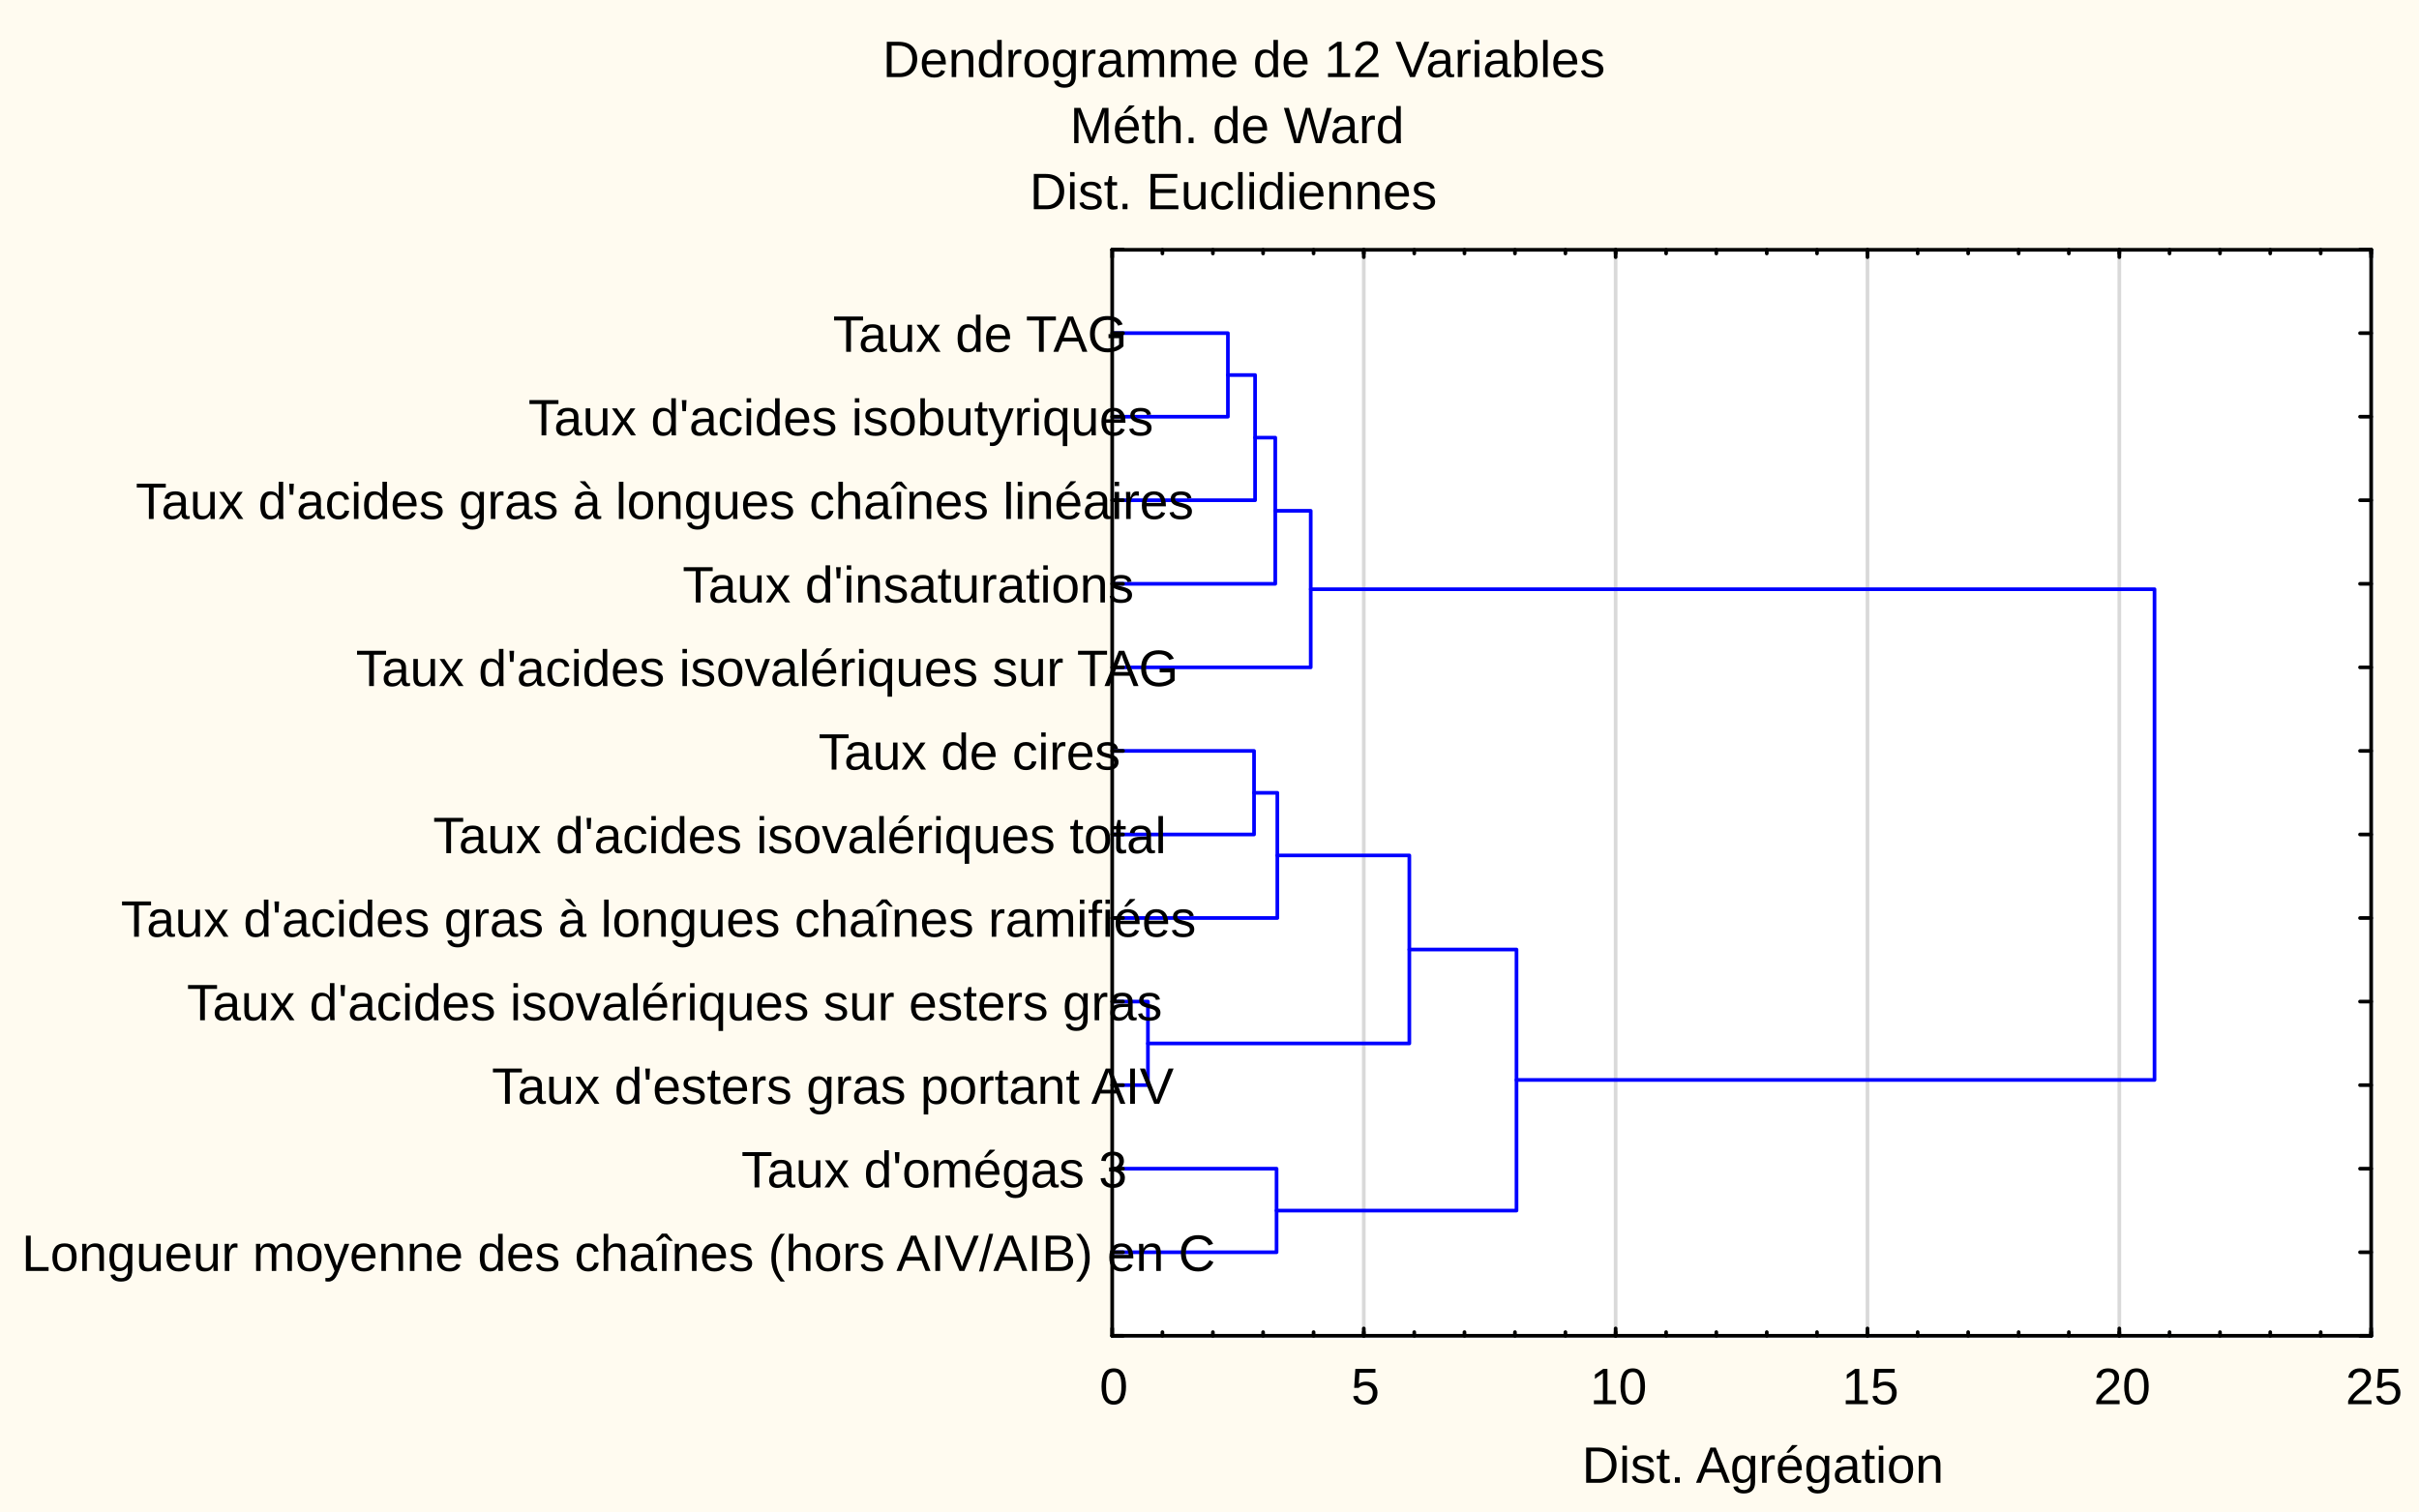
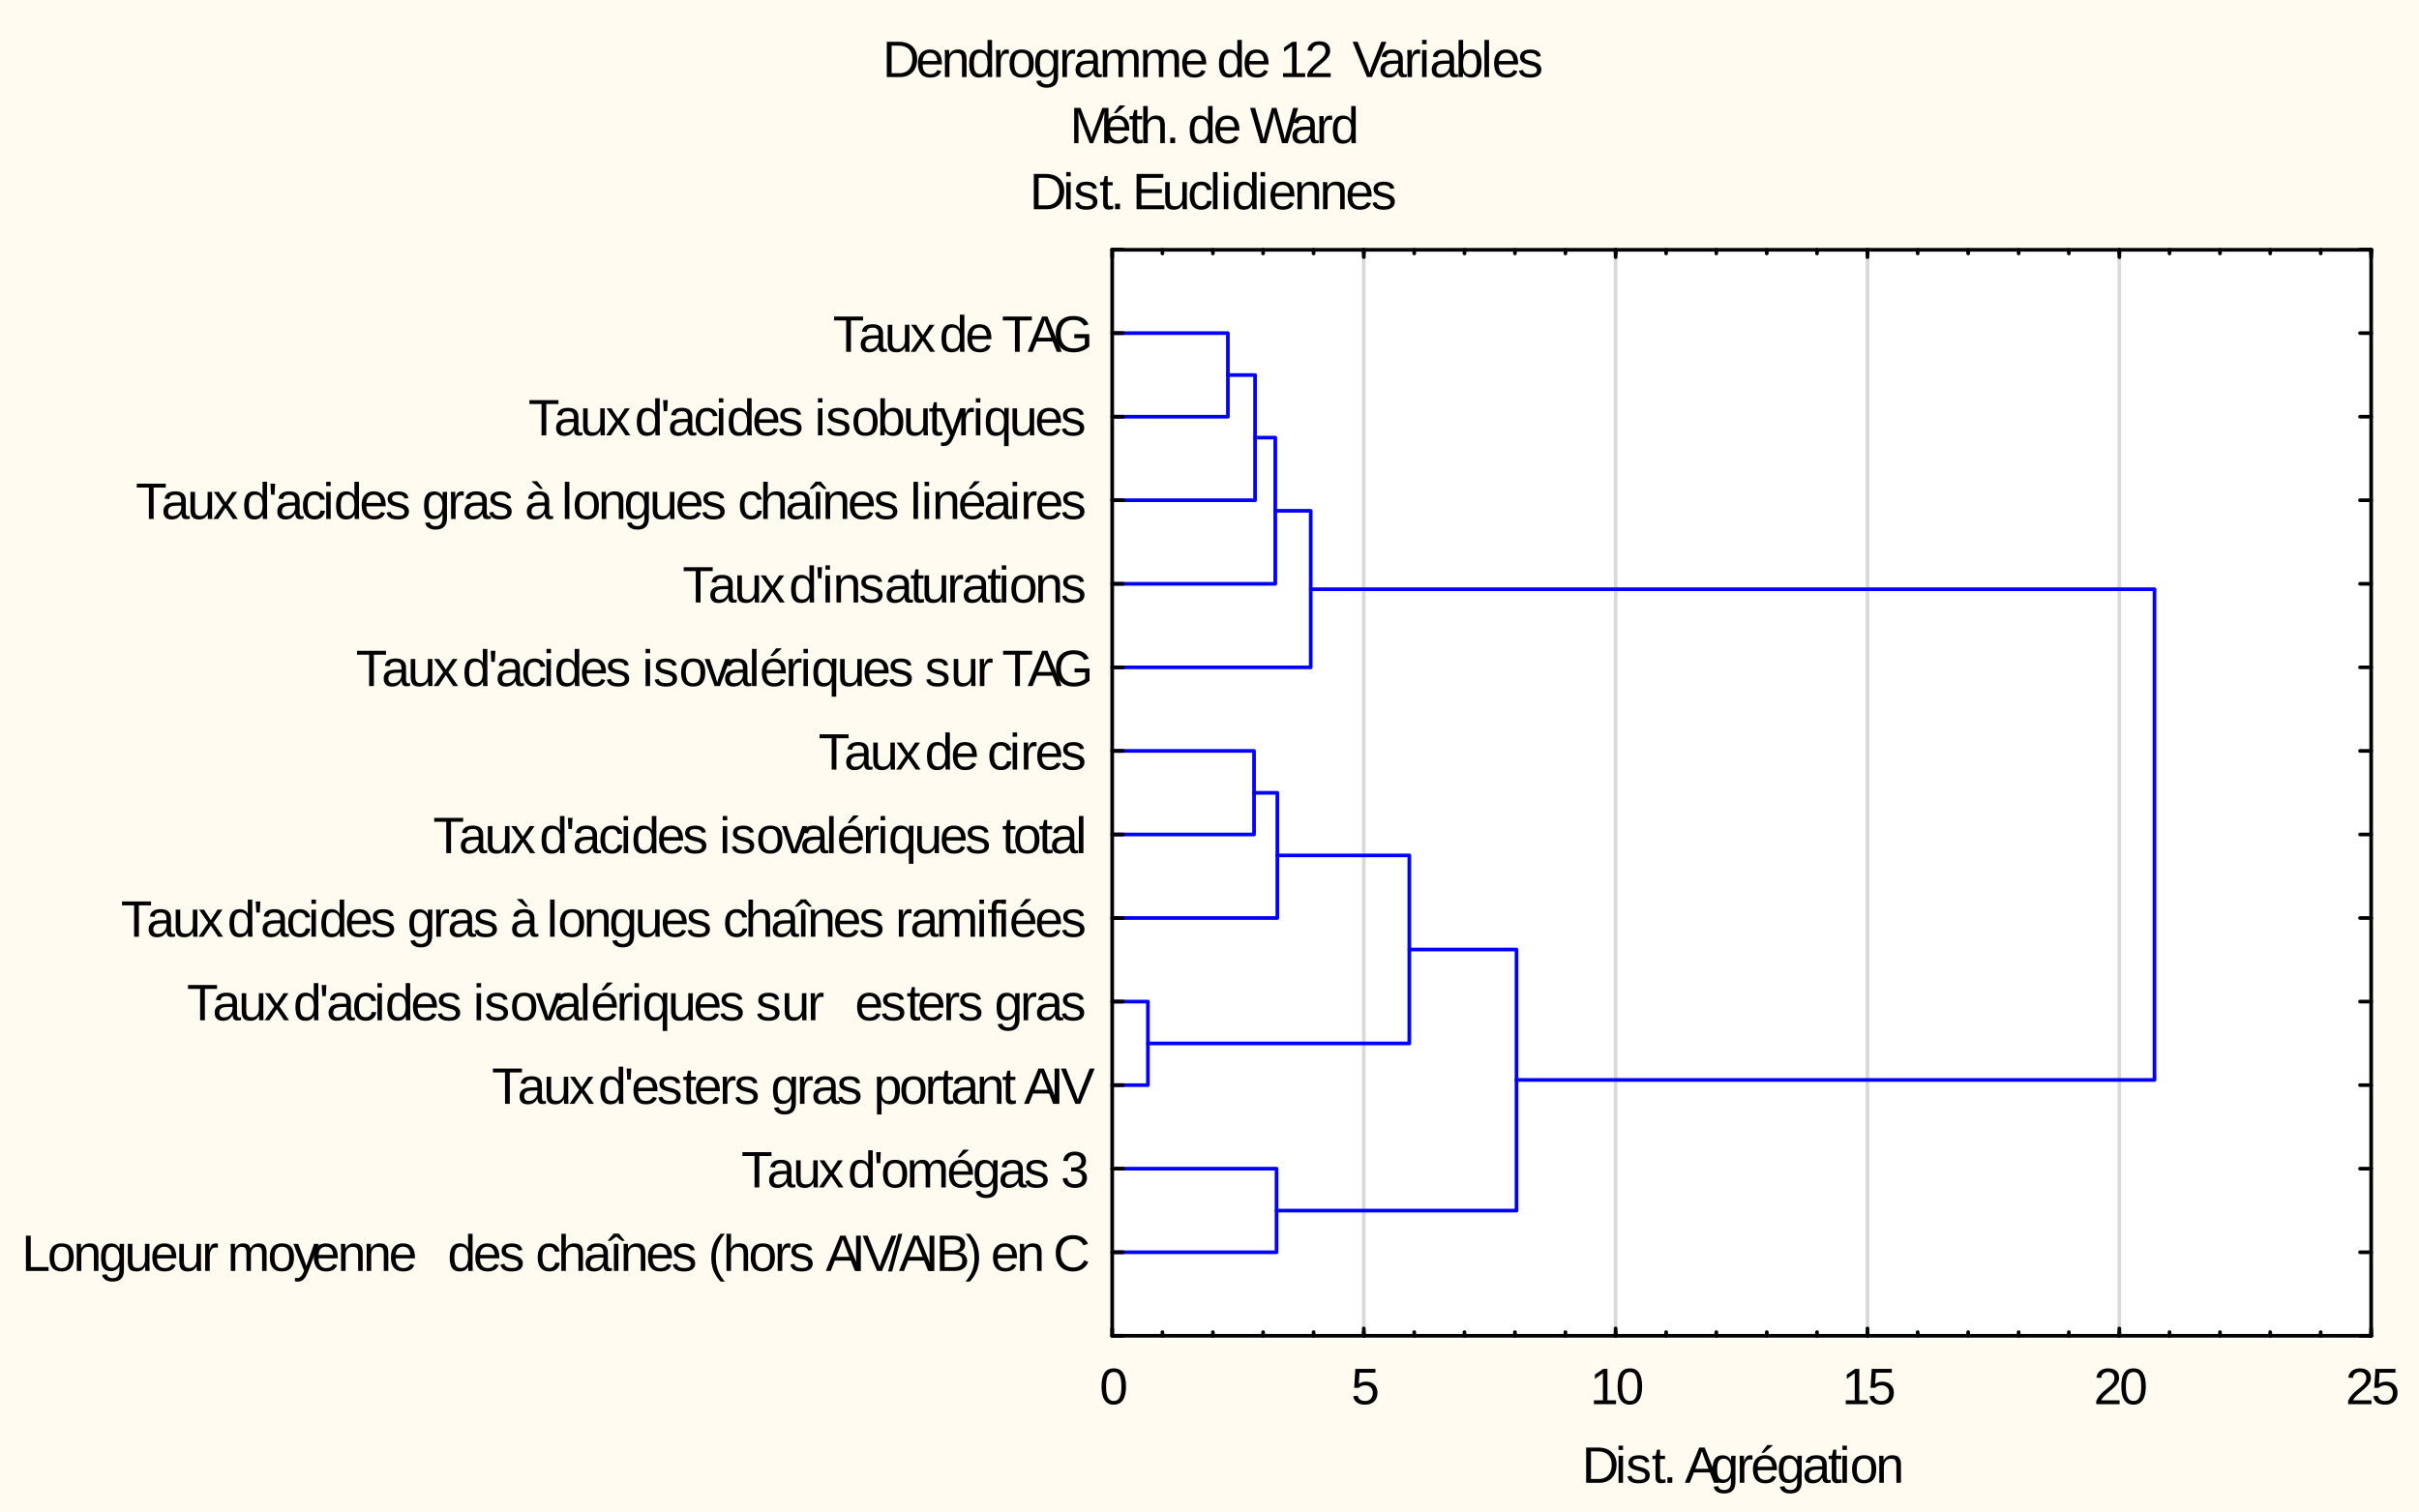
<svg xmlns="http://www.w3.org/2000/svg" version="1.1" width="659" height="412">
  <g transform="translate(-0, -0)">
    <defs>
      <clipPath id="clip-1804289383">
        <path d="M 0,0 L 660.987,0 L 660.987,414 L 0,414 L 0,0 Z Z" />
      </clipPath>
    </defs>
    <rect x="0" y="0" width="660" height="413" fill="#FFFBF0" stroke-width="1px" stroke="#FFFBF0" clip-path="url(#clip-1804289383)" />
    <defs>
      <clipPath id="clip-846930886">
        <path d="M 5.006,8.001 L 655.981,8.001 L 655.981,24.003 L 5.006,24.003 L 5.006,8.001 Z Z" />
      </clipPath>
    </defs>
-     <text clip-path="url(#clip-846930886)" font-family="Arial" fill="#000000" style="white-space:pre;" font-weight="400" text-anchor="start" x="240.449" y="21.003" font-size="13.961">Dendrogramme de 12  Variables</text>
+     <text clip-path="url(#clip-846930886)" font-family="Arial" fill="#000000" style="white-space:pre;" font-weight="400" text-anchor="start" x="240.449" y="21.003" font-size="13.961">
+       <tspan x="240.449">D</tspan>
+       <tspan x="249.474">e</tspan>
+       <tspan x="256.455">n</tspan>
+       <tspan x="263.436">d</tspan>
+       <tspan x="270.417">r</tspan>
+       <tspan x="274.436">o</tspan>
+       <tspan x="281.417">g</tspan>
+       <tspan x="288.468">r</tspan>
+       <tspan x="292.417">a</tspan>
+       <tspan x="299.468">m</tspan>
+       <tspan x="310.468">m</tspan>
+       <tspan x="321.468">e</tspan>
+       <tspan x="328.449"> </tspan>
+       <tspan x="331.481">d</tspan>
+       <tspan x="338.462">e</tspan>
+       <tspan x="345.442"> </tspan>
+       <tspan x="348.474">1</tspan>
+       <tspan x="355.455">2</tspan>
+       <tspan x="362.436"> </tspan>
+       <tspan x="365.468"> </tspan>
+       <tspan x="368.43">V</tspan>
+       <tspan x="375.481">a</tspan>
+       <tspan x="382.462">r</tspan>
+       <tspan x="386.481">i</tspan>
+       <tspan x="389.442">a</tspan>
+       <tspan x="396.423">b</tspan>
+       <tspan x="403.474">l</tspan>
+       <tspan x="406.436">e</tspan>
+       <tspan x="413.417">s</tspan>
+     </text>
    <defs>
      <clipPath id="clip-1681692777">
        <path d="M 5.006,26.004 L 655.981,26.004 L 655.981,42.006 L 5.006,42.006 L 5.006,26.004 Z Z" />
      </clipPath>
    </defs>
-     <text clip-path="url(#clip-1681692777)" font-family="Arial" fill="#000000" style="white-space:pre;" font-weight="400" text-anchor="start" x="291.5" y="39.006" font-size="13.961">Méth. de Ward</text>
+     <text clip-path="url(#clip-1681692777)" font-family="Arial" fill="#000000" style="white-space:pre;" font-weight="400" text-anchor="start" x="291.5" y="39.006" font-size="13.961">
+       <tspan x="291.5">M</tspan>
+       <tspan x="300.526">é</tspan>
+       <tspan x="307.506">t</tspan>
+       <tspan x="310.468">h</tspan>
+       <tspan x="317.519">.</tspan>
+       <tspan x="320.481"> </tspan>
+       <tspan x="323.513">d</tspan>
+       <tspan x="330.494">e</tspan>
+       <tspan x="337.474"> </tspan>
+       <tspan x="340.506">W</tspan>
+       <tspan x="351.506">a</tspan>
+       <tspan x="358.487">r</tspan>
+       <tspan x="362.506">d</tspan>
+     </text>
    <defs>
      <clipPath id="clip-1714636915">
        <path d="M 5.006,44.006 L 655.981,44.006 L 655.981,60.008 L 5.006,60.008 L 5.006,44.006 Z Z" />
      </clipPath>
    </defs>
-     <text clip-path="url(#clip-1714636915)" font-family="Arial" fill="#000000" style="white-space:pre;" font-weight="400" text-anchor="start" x="280.5" y="57.008" font-size="13.961">Dist. Euclidiennes</text>
+     <text clip-path="url(#clip-1714636915)" font-family="Arial" fill="#000000" style="white-space:pre;" font-weight="400" text-anchor="start" x="280.5" y="57.008" font-size="13.961">
+       <tspan x="280.5">D</tspan>
+       <tspan x="289.526">i</tspan>
+       <tspan x="292.487">s</tspan>
+       <tspan x="299.468">t</tspan>
+       <tspan x="302.5">.</tspan>
+       <tspan x="305.532"> </tspan>
+       <tspan x="308.494">E</tspan>
+       <tspan x="316.532">u</tspan>
+       <tspan x="323.513">c</tspan>
+       <tspan x="329.506">l</tspan>
+       <tspan x="332.468">i</tspan>
+       <tspan x="335.5">d</tspan>
+       <tspan x="342.481">i</tspan>
+       <tspan x="345.513">e</tspan>
+       <tspan x="352.494">n</tspan>
+       <tspan x="359.474">n</tspan>
+       <tspan x="366.526">e</tspan>
+       <tspan x="373.506">s</tspan>
+     </text>
    <defs>
      <clipPath id="clip-1957747793">
        <path d="M 302.994,68.01 L 647.026,68.01 L 647.026,364.993 L 302.994,364.993 L 302.994,68.01 Z Z" />
      </clipPath>
    </defs>
    <rect x="302.994" y="68.01" width="344.032" height="296.983" fill="#FFFFFF" stroke-width="1px" stroke="#FFFFFF" clip-path="url(#clip-1957747793)" />
    <path clip-path="url(#clip-1957747793)" d="M 371.532,363.993 L 371.532,68.069 " stroke="#D9D9D9" stroke-width="1px" stroke-linecap="round" stroke-linejoin="round" fill="none" />
    <path clip-path="url(#clip-1957747793)" d="M 440.141,363.993 L 440.141,68.069 " stroke="#D9D9D9" stroke-width="1px" stroke-linecap="round" stroke-linejoin="round" fill="none" />
    <path clip-path="url(#clip-1957747793)" d="M 508.75,363.993 L 508.75,68.069 " stroke="#D9D9D9" stroke-width="1px" stroke-linecap="round" stroke-linejoin="round" fill="none" />
    <path clip-path="url(#clip-1957747793)" d="M 577.359,363.993 L 577.359,68.069 " stroke="#D9D9D9" stroke-width="1px" stroke-linecap="round" stroke-linejoin="round" fill="none" />
    <path clip-path="url(#clip-1957747793)" d="M 302.994,295.689 L 312.724,295.689 L 312.724,272.921 L 302.994,272.921 " stroke="#0000FF" stroke-width="1px" stroke-linecap="round" stroke-linejoin="round" fill="none" />
    <path clip-path="url(#clip-1957747793)" d="M 302.994,113.546 L 334.513,113.546 L 334.513,90.778 L 302.994,90.778 " stroke="#0000FF" stroke-width="1px" stroke-linecap="round" stroke-linejoin="round" fill="none" />
    <path clip-path="url(#clip-1957747793)" d="M 302.994,227.385 L 341.635,227.385 L 341.635,204.617 L 302.994,204.617 " stroke="#0000FF" stroke-width="1px" stroke-linecap="round" stroke-linejoin="round" fill="none" />
    <path clip-path="url(#clip-1957747793)" d="M 302.994,136.314 L 341.917,136.314 L 341.917,102.191 L 334.513,102.191 " stroke="#0000FF" stroke-width="1px" stroke-linecap="round" stroke-linejoin="round" fill="none" />
    <path clip-path="url(#clip-1957747793)" d="M 302.994,159.082 L 347.417,159.082 L 347.417,119.252 L 341.917,119.252 " stroke="#0000FF" stroke-width="1px" stroke-linecap="round" stroke-linejoin="round" fill="none" />
    <path clip-path="url(#clip-1957747793)" d="M 302.994,341.225 L 347.769,341.225 L 347.769,318.457 L 302.994,318.457 " stroke="#0000FF" stroke-width="1px" stroke-linecap="round" stroke-linejoin="round" fill="none" />
    <path clip-path="url(#clip-1957747793)" d="M 302.994,250.153 L 347.981,250.153 L 347.981,216.031 L 341.635,216.031 " stroke="#0000FF" stroke-width="1px" stroke-linecap="round" stroke-linejoin="round" fill="none" />
    <path clip-path="url(#clip-1957747793)" d="M 302.994,181.849 L 357.077,181.849 L 357.077,139.196 L 347.417,139.196 " stroke="#0000FF" stroke-width="1px" stroke-linecap="round" stroke-linejoin="round" fill="none" />
    <path clip-path="url(#clip-1957747793)" d="M 312.724,284.335 L 383.942,284.335 L 383.942,233.092 L 347.981,233.092 " stroke="#0000FF" stroke-width="1px" stroke-linecap="round" stroke-linejoin="round" fill="none" />
    <path clip-path="url(#clip-1957747793)" d="M 347.769,329.87 L 413.135,329.87 L 413.135,258.743 L 383.942,258.743 " stroke="#0000FF" stroke-width="1px" stroke-linecap="round" stroke-linejoin="round" fill="none" />
    <path clip-path="url(#clip-1957747793)" d="M 413.135,294.277 L 586.949,294.277 L 586.949,160.552 L 357.077,160.552 " stroke="#0000FF" stroke-width="1px" stroke-linecap="round" stroke-linejoin="round" fill="none" />
    <path clip-path="url(#clip-1804289383)" d="M 302.994,363.993 L 645.968,363.993 " stroke="#000000" stroke-width="1px" stroke-linecap="round" stroke-linejoin="round" fill="none" />
    <path clip-path="url(#clip-1804289383)" d="M 302.994,361.993 L 302.994,363.993 " stroke="#000000" stroke-width="1px" stroke-linecap="round" stroke-linejoin="round" fill="none" />
    <path clip-path="url(#clip-1804289383)" d="M 371.532,361.993 L 371.532,363.993 " stroke="#000000" stroke-width="1px" stroke-linecap="round" stroke-linejoin="round" fill="none" />
    <path clip-path="url(#clip-1804289383)" d="M 440.141,361.993 L 440.141,363.993 " stroke="#000000" stroke-width="1px" stroke-linecap="round" stroke-linejoin="round" fill="none" />
    <path clip-path="url(#clip-1804289383)" d="M 508.75,361.993 L 508.75,363.993 " stroke="#000000" stroke-width="1px" stroke-linecap="round" stroke-linejoin="round" fill="none" />
    <path clip-path="url(#clip-1804289383)" d="M 577.359,361.993 L 577.359,363.993 " stroke="#000000" stroke-width="1px" stroke-linecap="round" stroke-linejoin="round" fill="none" />
    <path clip-path="url(#clip-1804289383)" d="M 645.968,361.993 L 645.968,363.993 " stroke="#000000" stroke-width="1px" stroke-linecap="round" stroke-linejoin="round" fill="none" />
    <path clip-path="url(#clip-1804289383)" d="M 316.673,362.993 L 316.673,363.993 " stroke="#000000" stroke-width="1px" stroke-linecap="round" stroke-linejoin="round" fill="none" />
    <path clip-path="url(#clip-1804289383)" d="M 330.423,362.993 L 330.423,363.993 " stroke="#000000" stroke-width="1px" stroke-linecap="round" stroke-linejoin="round" fill="none" />
    <path clip-path="url(#clip-1804289383)" d="M 344.103,362.993 L 344.103,363.993 " stroke="#000000" stroke-width="1px" stroke-linecap="round" stroke-linejoin="round" fill="none" />
    <path clip-path="url(#clip-1804289383)" d="M 357.853,362.993 L 357.853,363.993 " stroke="#000000" stroke-width="1px" stroke-linecap="round" stroke-linejoin="round" fill="none" />
    <path clip-path="url(#clip-1804289383)" d="M 371.532,362.993 L 371.532,363.993 " stroke="#000000" stroke-width="1px" stroke-linecap="round" stroke-linejoin="round" fill="none" />
    <path clip-path="url(#clip-1804289383)" d="M 385.282,362.993 L 385.282,363.993 " stroke="#000000" stroke-width="1px" stroke-linecap="round" stroke-linejoin="round" fill="none" />
    <path clip-path="url(#clip-1804289383)" d="M 398.962,362.993 L 398.962,363.993 " stroke="#000000" stroke-width="1px" stroke-linecap="round" stroke-linejoin="round" fill="none" />
    <path clip-path="url(#clip-1804289383)" d="M 412.712,362.993 L 412.712,363.993 " stroke="#000000" stroke-width="1px" stroke-linecap="round" stroke-linejoin="round" fill="none" />
    <path clip-path="url(#clip-1804289383)" d="M 426.462,362.993 L 426.462,363.993 " stroke="#000000" stroke-width="1px" stroke-linecap="round" stroke-linejoin="round" fill="none" />
    <path clip-path="url(#clip-1804289383)" d="M 440.141,362.993 L 440.141,363.993 " stroke="#000000" stroke-width="1px" stroke-linecap="round" stroke-linejoin="round" fill="none" />
    <path clip-path="url(#clip-1804289383)" d="M 453.891,362.993 L 453.891,363.993 " stroke="#000000" stroke-width="1px" stroke-linecap="round" stroke-linejoin="round" fill="none" />
    <path clip-path="url(#clip-1804289383)" d="M 467.57,362.993 L 467.57,363.993 " stroke="#000000" stroke-width="1px" stroke-linecap="round" stroke-linejoin="round" fill="none" />
    <path clip-path="url(#clip-1804289383)" d="M 481.32,362.993 L 481.32,363.993 " stroke="#000000" stroke-width="1px" stroke-linecap="round" stroke-linejoin="round" fill="none" />
    <path clip-path="url(#clip-1804289383)" d="M 495,362.993 L 495,363.993 " stroke="#000000" stroke-width="1px" stroke-linecap="round" stroke-linejoin="round" fill="none" />
    <path clip-path="url(#clip-1804289383)" d="M 508.75,362.993 L 508.75,363.993 " stroke="#000000" stroke-width="1px" stroke-linecap="round" stroke-linejoin="round" fill="none" />
    <path clip-path="url(#clip-1804289383)" d="M 522.429,362.993 L 522.429,363.993 " stroke="#000000" stroke-width="1px" stroke-linecap="round" stroke-linejoin="round" fill="none" />
    <path clip-path="url(#clip-1804289383)" d="M 536.179,362.993 L 536.179,363.993 " stroke="#000000" stroke-width="1px" stroke-linecap="round" stroke-linejoin="round" fill="none" />
    <path clip-path="url(#clip-1804289383)" d="M 549.929,362.993 L 549.929,363.993 " stroke="#000000" stroke-width="1px" stroke-linecap="round" stroke-linejoin="round" fill="none" />
    <path clip-path="url(#clip-1804289383)" d="M 563.609,362.993 L 563.609,363.993 " stroke="#000000" stroke-width="1px" stroke-linecap="round" stroke-linejoin="round" fill="none" />
    <path clip-path="url(#clip-1804289383)" d="M 577.359,362.993 L 577.359,363.993 " stroke="#000000" stroke-width="1px" stroke-linecap="round" stroke-linejoin="round" fill="none" />
    <path clip-path="url(#clip-1804289383)" d="M 591.038,362.993 L 591.038,363.993 " stroke="#000000" stroke-width="1px" stroke-linecap="round" stroke-linejoin="round" fill="none" />
    <path clip-path="url(#clip-1804289383)" d="M 604.788,362.993 L 604.788,363.993 " stroke="#000000" stroke-width="1px" stroke-linecap="round" stroke-linejoin="round" fill="none" />
    <path clip-path="url(#clip-1804289383)" d="M 618.468,362.993 L 618.468,363.993 " stroke="#000000" stroke-width="1px" stroke-linecap="round" stroke-linejoin="round" fill="none" />
    <path clip-path="url(#clip-1804289383)" d="M 632.218,362.993 L 632.218,363.993 " stroke="#000000" stroke-width="1px" stroke-linecap="round" stroke-linejoin="round" fill="none" />
    <path clip-path="url(#clip-1804289383)" d="M 645.968,362.993 L 645.968,363.993 " stroke="#000000" stroke-width="1px" stroke-linecap="round" stroke-linejoin="round" fill="none" />
    <text clip-path="url(#clip-1804289383)" font-family="Arial" fill="#000000" style="white-space:pre;" font-weight="400" text-anchor="start" x="299.538" y="382.618" font-size="13.961">0</text>
    <text clip-path="url(#clip-1804289383)" font-family="Arial" fill="#000000" style="white-space:pre;" font-weight="400" text-anchor="start" x="368.077" y="382.618" font-size="13.961">5</text>
-     <text clip-path="url(#clip-1804289383)" font-family="Arial" fill="#000000" style="white-space:pre;" font-weight="400" text-anchor="start" x="433.16" y="382.618" font-size="13.961">10</text>
-     <text clip-path="url(#clip-1804289383)" font-family="Arial" fill="#000000" style="white-space:pre;" font-weight="400" text-anchor="start" x="501.769" y="382.618" font-size="13.961">15</text>
-     <text clip-path="url(#clip-1804289383)" font-family="Arial" fill="#000000" style="white-space:pre;" font-weight="400" text-anchor="start" x="570.378" y="382.618" font-size="13.961">20</text>
-     <text clip-path="url(#clip-1804289383)" font-family="Arial" fill="#000000" style="white-space:pre;" font-weight="400" text-anchor="start" x="638.987" y="382.618" font-size="13.961">25</text>
-     <text clip-path="url(#clip-1804289383)" font-family="Arial" fill="#000000" style="white-space:pre;" font-weight="400" text-anchor="start" x="430.974" y="404.058" font-size="13.961">Dist. Agrégation</text>
+     <text clip-path="url(#clip-1804289383)" font-family="Arial" fill="#000000" style="white-space:pre;" font-weight="400" text-anchor="start" x="433.16" y="382.618" font-size="13.961">
+       <tspan x="433.16">1</tspan>
+       <tspan x="440.141">0</tspan>
+     </text>
+     <text clip-path="url(#clip-1804289383)" font-family="Arial" fill="#000000" style="white-space:pre;" font-weight="400" text-anchor="start" x="501.769" y="382.618" font-size="13.961">
+       <tspan x="501.769">1</tspan>
+       <tspan x="508.75">5</tspan>
+     </text>
+     <text clip-path="url(#clip-1804289383)" font-family="Arial" fill="#000000" style="white-space:pre;" font-weight="400" text-anchor="start" x="570.378" y="382.618" font-size="13.961">
+       <tspan x="570.378">2</tspan>
+       <tspan x="577.359">0</tspan>
+     </text>
+     <text clip-path="url(#clip-1804289383)" font-family="Arial" fill="#000000" style="white-space:pre;" font-weight="400" text-anchor="start" x="638.987" y="382.618" font-size="13.961">
+       <tspan x="638.987">2</tspan>
+       <tspan x="645.968">5</tspan>
+     </text>
+     <text clip-path="url(#clip-1804289383)" font-family="Arial" fill="#000000" style="white-space:pre;" font-weight="400" text-anchor="start" x="430.974" y="404.058" font-size="13.961">
+       <tspan x="430.974">D</tspan>
+       <tspan x="440">i</tspan>
+       <tspan x="442.962">s</tspan>
+       <tspan x="449.942">t</tspan>
+       <tspan x="452.974">.</tspan>
+       <tspan x="456.006"> </tspan>
+       <tspan x="458.968">A</tspan>
+       <tspan x="465.949">g</tspan>
+       <tspan x="473">r</tspan>
+       <tspan x="476.949">é</tspan>
+       <tspan x="484">g</tspan>
+       <tspan x="490.981">a</tspan>
+       <tspan x="497.962">t</tspan>
+       <tspan x="500.994">i</tspan>
+       <tspan x="503.955">o</tspan>
+       <tspan x="511.006">n</tspan>
+     </text>
    <path clip-path="url(#clip-1804289383)" d="M 302.994,68.069 L 645.968,68.069 " stroke="#000000" stroke-width="1px" stroke-linecap="round" stroke-linejoin="round" fill="none" />
    <path clip-path="url(#clip-1804289383)" d="M 302.994,70.069 L 302.994,68.069 " stroke="#000000" stroke-width="1px" stroke-linecap="round" stroke-linejoin="round" fill="none" />
    <path clip-path="url(#clip-1804289383)" d="M 371.532,70.069 L 371.532,68.069 " stroke="#000000" stroke-width="1px" stroke-linecap="round" stroke-linejoin="round" fill="none" />
    <path clip-path="url(#clip-1804289383)" d="M 440.141,70.069 L 440.141,68.069 " stroke="#000000" stroke-width="1px" stroke-linecap="round" stroke-linejoin="round" fill="none" />
    <path clip-path="url(#clip-1804289383)" d="M 508.75,70.069 L 508.75,68.069 " stroke="#000000" stroke-width="1px" stroke-linecap="round" stroke-linejoin="round" fill="none" />
    <path clip-path="url(#clip-1804289383)" d="M 577.359,70.069 L 577.359,68.069 " stroke="#000000" stroke-width="1px" stroke-linecap="round" stroke-linejoin="round" fill="none" />
    <path clip-path="url(#clip-1804289383)" d="M 645.968,70.069 L 645.968,68.069 " stroke="#000000" stroke-width="1px" stroke-linecap="round" stroke-linejoin="round" fill="none" />
    <path clip-path="url(#clip-1804289383)" d="M 316.673,69.069 L 316.673,68.069 " stroke="#000000" stroke-width="1px" stroke-linecap="round" stroke-linejoin="round" fill="none" />
    <path clip-path="url(#clip-1804289383)" d="M 330.423,69.069 L 330.423,68.069 " stroke="#000000" stroke-width="1px" stroke-linecap="round" stroke-linejoin="round" fill="none" />
    <path clip-path="url(#clip-1804289383)" d="M 344.103,69.069 L 344.103,68.069 " stroke="#000000" stroke-width="1px" stroke-linecap="round" stroke-linejoin="round" fill="none" />
    <path clip-path="url(#clip-1804289383)" d="M 357.853,69.069 L 357.853,68.069 " stroke="#000000" stroke-width="1px" stroke-linecap="round" stroke-linejoin="round" fill="none" />
    <path clip-path="url(#clip-1804289383)" d="M 371.532,69.069 L 371.532,68.069 " stroke="#000000" stroke-width="1px" stroke-linecap="round" stroke-linejoin="round" fill="none" />
    <path clip-path="url(#clip-1804289383)" d="M 385.282,69.069 L 385.282,68.069 " stroke="#000000" stroke-width="1px" stroke-linecap="round" stroke-linejoin="round" fill="none" />
    <path clip-path="url(#clip-1804289383)" d="M 398.962,69.069 L 398.962,68.069 " stroke="#000000" stroke-width="1px" stroke-linecap="round" stroke-linejoin="round" fill="none" />
    <path clip-path="url(#clip-1804289383)" d="M 412.712,69.069 L 412.712,68.069 " stroke="#000000" stroke-width="1px" stroke-linecap="round" stroke-linejoin="round" fill="none" />
    <path clip-path="url(#clip-1804289383)" d="M 426.462,69.069 L 426.462,68.069 " stroke="#000000" stroke-width="1px" stroke-linecap="round" stroke-linejoin="round" fill="none" />
    <path clip-path="url(#clip-1804289383)" d="M 440.141,69.069 L 440.141,68.069 " stroke="#000000" stroke-width="1px" stroke-linecap="round" stroke-linejoin="round" fill="none" />
    <path clip-path="url(#clip-1804289383)" d="M 453.891,69.069 L 453.891,68.069 " stroke="#000000" stroke-width="1px" stroke-linecap="round" stroke-linejoin="round" fill="none" />
    <path clip-path="url(#clip-1804289383)" d="M 467.57,69.069 L 467.57,68.069 " stroke="#000000" stroke-width="1px" stroke-linecap="round" stroke-linejoin="round" fill="none" />
    <path clip-path="url(#clip-1804289383)" d="M 481.32,69.069 L 481.32,68.069 " stroke="#000000" stroke-width="1px" stroke-linecap="round" stroke-linejoin="round" fill="none" />
    <path clip-path="url(#clip-1804289383)" d="M 495,69.069 L 495,68.069 " stroke="#000000" stroke-width="1px" stroke-linecap="round" stroke-linejoin="round" fill="none" />
    <path clip-path="url(#clip-1804289383)" d="M 508.75,69.069 L 508.75,68.069 " stroke="#000000" stroke-width="1px" stroke-linecap="round" stroke-linejoin="round" fill="none" />
    <path clip-path="url(#clip-1804289383)" d="M 522.429,69.069 L 522.429,68.069 " stroke="#000000" stroke-width="1px" stroke-linecap="round" stroke-linejoin="round" fill="none" />
    <path clip-path="url(#clip-1804289383)" d="M 536.179,69.069 L 536.179,68.069 " stroke="#000000" stroke-width="1px" stroke-linecap="round" stroke-linejoin="round" fill="none" />
    <path clip-path="url(#clip-1804289383)" d="M 549.929,69.069 L 549.929,68.069 " stroke="#000000" stroke-width="1px" stroke-linecap="round" stroke-linejoin="round" fill="none" />
    <path clip-path="url(#clip-1804289383)" d="M 563.609,69.069 L 563.609,68.069 " stroke="#000000" stroke-width="1px" stroke-linecap="round" stroke-linejoin="round" fill="none" />
    <path clip-path="url(#clip-1804289383)" d="M 577.359,69.069 L 577.359,68.069 " stroke="#000000" stroke-width="1px" stroke-linecap="round" stroke-linejoin="round" fill="none" />
    <path clip-path="url(#clip-1804289383)" d="M 591.038,69.069 L 591.038,68.069 " stroke="#000000" stroke-width="1px" stroke-linecap="round" stroke-linejoin="round" fill="none" />
    <path clip-path="url(#clip-1804289383)" d="M 604.788,69.069 L 604.788,68.069 " stroke="#000000" stroke-width="1px" stroke-linecap="round" stroke-linejoin="round" fill="none" />
    <path clip-path="url(#clip-1804289383)" d="M 618.468,69.069 L 618.468,68.069 " stroke="#000000" stroke-width="1px" stroke-linecap="round" stroke-linejoin="round" fill="none" />
    <path clip-path="url(#clip-1804289383)" d="M 632.218,69.069 L 632.218,68.069 " stroke="#000000" stroke-width="1px" stroke-linecap="round" stroke-linejoin="round" fill="none" />
    <path clip-path="url(#clip-1804289383)" d="M 645.968,69.069 L 645.968,68.069 " stroke="#000000" stroke-width="1px" stroke-linecap="round" stroke-linejoin="round" fill="none" />
    <path clip-path="url(#clip-1804289383)" d="M 302.994,363.993 L 302.994,68.01 " stroke="#000000" stroke-width="1px" stroke-linecap="round" stroke-linejoin="round" fill="none" />
    <path clip-path="url(#clip-1804289383)" d="M 305.955,363.993 L 302.994,363.993 " stroke="#000000" stroke-width="1px" stroke-linecap="round" stroke-linejoin="round" fill="none" />
    <path clip-path="url(#clip-1804289383)" d="M 305.955,341.225 L 302.994,341.225 " stroke="#000000" stroke-width="1px" stroke-linecap="round" stroke-linejoin="round" fill="none" />
    <path clip-path="url(#clip-1804289383)" d="M 305.955,318.457 L 302.994,318.457 " stroke="#000000" stroke-width="1px" stroke-linecap="round" stroke-linejoin="round" fill="none" />
    <path clip-path="url(#clip-1804289383)" d="M 305.955,295.689 L 302.994,295.689 " stroke="#000000" stroke-width="1px" stroke-linecap="round" stroke-linejoin="round" fill="none" />
    <path clip-path="url(#clip-1804289383)" d="M 305.955,272.921 L 302.994,272.921 " stroke="#000000" stroke-width="1px" stroke-linecap="round" stroke-linejoin="round" fill="none" />
    <path clip-path="url(#clip-1804289383)" d="M 305.955,250.153 L 302.994,250.153 " stroke="#000000" stroke-width="1px" stroke-linecap="round" stroke-linejoin="round" fill="none" />
    <path clip-path="url(#clip-1804289383)" d="M 305.955,227.385 L 302.994,227.385 " stroke="#000000" stroke-width="1px" stroke-linecap="round" stroke-linejoin="round" fill="none" />
    <path clip-path="url(#clip-1804289383)" d="M 305.955,204.617 L 302.994,204.617 " stroke="#000000" stroke-width="1px" stroke-linecap="round" stroke-linejoin="round" fill="none" />
    <path clip-path="url(#clip-1804289383)" d="M 305.955,181.849 L 302.994,181.849 " stroke="#000000" stroke-width="1px" stroke-linecap="round" stroke-linejoin="round" fill="none" />
    <path clip-path="url(#clip-1804289383)" d="M 305.955,159.082 L 302.994,159.082 " stroke="#000000" stroke-width="1px" stroke-linecap="round" stroke-linejoin="round" fill="none" />
    <path clip-path="url(#clip-1804289383)" d="M 305.955,136.314 L 302.994,136.314 " stroke="#000000" stroke-width="1px" stroke-linecap="round" stroke-linejoin="round" fill="none" />
    <path clip-path="url(#clip-1804289383)" d="M 305.955,113.546 L 302.994,113.546 " stroke="#000000" stroke-width="1px" stroke-linecap="round" stroke-linejoin="round" fill="none" />
    <path clip-path="url(#clip-1804289383)" d="M 305.955,90.778 L 302.994,90.778 " stroke="#000000" stroke-width="1px" stroke-linecap="round" stroke-linejoin="round" fill="none" />
    <path clip-path="url(#clip-1804289383)" d="M 305.955,68.01 L 302.994,68.01 " stroke="#000000" stroke-width="1px" stroke-linecap="round" stroke-linejoin="round" fill="none" />
-     <text clip-path="url(#clip-1804289383)" font-family="Arial" fill="#000000" style="white-space:pre;" font-weight="400" text-anchor="start" x="5.923" y="346.319" font-size="13.961">Longueur moyenne   des chaînes (hors AIV/AIB) en C</text>
-     <text clip-path="url(#clip-1804289383)" font-family="Arial" fill="#000000" style="white-space:pre;" font-weight="400" text-anchor="start" x="201.949" y="323.551" font-size="13.961">Taux d'omégas 3</text>
-     <text clip-path="url(#clip-1804289383)" font-family="Arial" fill="#000000" style="white-space:pre;" font-weight="400" text-anchor="start" x="133.974" y="300.783" font-size="13.961">Taux d'esters gras portant AIV</text>
-     <text clip-path="url(#clip-1804289383)" font-family="Arial" fill="#000000" style="white-space:pre;" font-weight="400" text-anchor="start" x="50.91" y="278.015" font-size="13.961">Taux d'acides isovalériques sur   esters gras</text>
-     <text clip-path="url(#clip-1804289383)" font-family="Arial" fill="#000000" style="white-space:pre;" font-weight="400" text-anchor="start" x="32.929" y="255.247" font-size="13.961">Taux d'acides gras à longues chaînes ramifiées</text>
-     <text clip-path="url(#clip-1804289383)" font-family="Arial" fill="#000000" style="white-space:pre;" font-weight="400" text-anchor="start" x="117.968" y="232.479" font-size="13.961">Taux d'acides isovalériques total</text>
-     <text clip-path="url(#clip-1804289383)" font-family="Arial" fill="#000000" style="white-space:pre;" font-weight="400" text-anchor="start" x="222.962" y="209.711" font-size="13.961">Taux de cires</text>
-     <text clip-path="url(#clip-1804289383)" font-family="Arial" fill="#000000" style="white-space:pre;" font-weight="400" text-anchor="start" x="96.955" y="186.943" font-size="13.961">Taux d'acides isovalériques sur TAG</text>
-     <text clip-path="url(#clip-1804289383)" font-family="Arial" fill="#000000" style="white-space:pre;" font-weight="400" text-anchor="start" x="185.942" y="164.175" font-size="13.961">Taux d'insaturations</text>
-     <text clip-path="url(#clip-1804289383)" font-family="Arial" fill="#000000" style="white-space:pre;" font-weight="400" text-anchor="start" x="36.949" y="141.407" font-size="13.961">Taux d'acides gras à longues chaînes linéaires</text>
-     <text clip-path="url(#clip-1804289383)" font-family="Arial" fill="#000000" style="white-space:pre;" font-weight="400" text-anchor="start" x="143.917" y="118.639" font-size="13.961">Taux d'acides isobutyriques</text>
-     <text clip-path="url(#clip-1804289383)" font-family="Arial" fill="#000000" style="white-space:pre;" font-weight="400" text-anchor="start" x="226.91" y="95.871" font-size="13.961">Taux de TAG</text>
+     <text clip-path="url(#clip-1804289383)" font-family="Arial" fill="#000000" style="white-space:pre;" font-weight="400" text-anchor="start" x="5.923" y="346.319" font-size="13.961">
+       <tspan x="5.923">L</tspan>
+       <tspan x="12.904">o</tspan>
+       <tspan x="19.955">n</tspan>
+       <tspan x="26.936">g</tspan>
+       <tspan x="33.917">u</tspan>
+       <tspan x="40.897">e</tspan>
+       <tspan x="47.949">u</tspan>
+       <tspan x="54.929">r</tspan>
+       <tspan x="58.949"> </tspan>
+       <tspan x="61.91">m</tspan>
+       <tspan x="72.91">o</tspan>
+       <tspan x="79.891">y</tspan>
+       <tspan x="84.897">e</tspan>
+       <tspan x="91.949">n</tspan>
+       <tspan x="98.93">n</tspan>
+       <tspan x="105.91">e</tspan>
+       <tspan x="112.891"> </tspan>
+       <tspan x="115.923"> </tspan>
+       <tspan x="118.955"> </tspan>
+       <tspan x="121.917">d</tspan>
+       <tspan x="128.897">e</tspan>
+       <tspan x="135.949">s</tspan>
+       <tspan x="142.929"> </tspan>
+       <tspan x="145.891">c</tspan>
+       <tspan x="151.955">h</tspan>
+       <tspan x="158.936">a</tspan>
+       <tspan x="165.917">î</tspan>
+       <tspan x="168.949">n</tspan>
+       <tspan x="175.929">e</tspan>
+       <tspan x="182.91">s</tspan>
+       <tspan x="189.891"> </tspan>
+       <tspan x="192.923">(</tspan>
+       <tspan x="196.942">h</tspan>
+       <tspan x="203.923">o</tspan>
+       <tspan x="210.904">r</tspan>
+       <tspan x="214.923">s</tspan>
+       <tspan x="221.904"> </tspan>
+       <tspan x="224.936">A</tspan>
+       <tspan x="231.917">I</tspan>
+       <tspan x="234.949">V</tspan>
+       <tspan x="241.929">/</tspan>
+       <tspan x="244.891">A</tspan>
+       <tspan x="251.942">I</tspan>
+       <tspan x="254.904">B</tspan>
+       <tspan x="262.942">)</tspan>
+       <tspan x="266.891"> </tspan>
+       <tspan x="269.923">e</tspan>
+       <tspan x="276.904">n</tspan>
+       <tspan x="283.955"> </tspan>
+       <tspan x="286.917">C</tspan>
+     </text>
+     <text clip-path="url(#clip-1804289383)" font-family="Arial" fill="#000000" style="white-space:pre;" font-weight="400" text-anchor="start" x="201.949" y="323.551" font-size="13.961">
+       <tspan x="201.949">T</tspan>
+       <tspan x="208.929">a</tspan>
+       <tspan x="215.981">u</tspan>
+       <tspan x="222.962">x</tspan>
+       <tspan x="227.968"> </tspan>
+       <tspan x="230.929">d</tspan>
+       <tspan x="237.981">'</tspan>
+       <tspan x="239.955">o</tspan>
+       <tspan x="246.936">m</tspan>
+       <tspan x="257.936">é</tspan>
+       <tspan x="264.917">g</tspan>
+       <tspan x="271.968">a</tspan>
+       <tspan x="278.949">s</tspan>
+       <tspan x="285.93"> </tspan>
+       <tspan x="288.962">3</tspan>
+     </text>
+     <text clip-path="url(#clip-1804289383)" font-family="Arial" fill="#000000" style="white-space:pre;" font-weight="400" text-anchor="start" x="133.974" y="300.783" font-size="13.961">
+       <tspan x="133.974">T</tspan>
+       <tspan x="140.955">a</tspan>
+       <tspan x="148.006">u</tspan>
+       <tspan x="154.987">x</tspan>
+       <tspan x="159.994"> </tspan>
+       <tspan x="162.955">d</tspan>
+       <tspan x="170.006">'</tspan>
+       <tspan x="171.981">e</tspan>
+       <tspan x="178.962">s</tspan>
+       <tspan x="185.942">t</tspan>
+       <tspan x="188.974">e</tspan>
+       <tspan x="195.955">r</tspan>
+       <tspan x="199.974">s</tspan>
+       <tspan x="206.955"> </tspan>
+       <tspan x="209.987">g</tspan>
+       <tspan x="216.968">r</tspan>
+       <tspan x="220.987">a</tspan>
+       <tspan x="227.968">s</tspan>
+       <tspan x="234.949"> </tspan>
+       <tspan x="237.981">p</tspan>
+       <tspan x="244.962">o</tspan>
+       <tspan x="251.942">r</tspan>
+       <tspan x="255.962">t</tspan>
+       <tspan x="258.994">a</tspan>
+       <tspan x="265.974">n</tspan>
+       <tspan x="272.955">t</tspan>
+       <tspan x="275.987"> </tspan>
+       <tspan x="278.949">A</tspan>
+       <tspan x="286">I</tspan>
+       <tspan x="288.962">V</tspan>
+     </text>
+     <text clip-path="url(#clip-1804289383)" font-family="Arial" fill="#000000" style="white-space:pre;" font-weight="400" text-anchor="start" x="50.91" y="278.015" font-size="13.961">
+       <tspan x="50.91">T</tspan>
+       <tspan x="57.891">a</tspan>
+       <tspan x="64.942">u</tspan>
+       <tspan x="71.923">x</tspan>
+       <tspan x="76.93"> </tspan>
+       <tspan x="79.891">d</tspan>
+       <tspan x="86.942">'</tspan>
+       <tspan x="88.917">a</tspan>
+       <tspan x="95.897">c</tspan>
+       <tspan x="101.891">i</tspan>
+       <tspan x="104.923">d</tspan>
+       <tspan x="111.904">e</tspan>
+       <tspan x="118.885">s</tspan>
+       <tspan x="125.936"> </tspan>
+       <tspan x="128.897">i</tspan>
+       <tspan x="131.929">s</tspan>
+       <tspan x="138.91">o</tspan>
+       <tspan x="145.891">v</tspan>
+       <tspan x="150.897">a</tspan>
+       <tspan x="157.878">l</tspan>
+       <tspan x="160.91">é</tspan>
+       <tspan x="167.891">r</tspan>
+       <tspan x="171.91">i</tspan>
+       <tspan x="174.942">q</tspan>
+       <tspan x="181.923">u</tspan>
+       <tspan x="188.904">e</tspan>
+       <tspan x="195.885">s</tspan>
+       <tspan x="202.936"> </tspan>
+       <tspan x="205.897">s</tspan>
+       <tspan x="212.878">u</tspan>
+       <tspan x="219.929">r</tspan>
+       <tspan x="223.878"> </tspan>
+       <tspan x="226.91"> </tspan>
+       <tspan x="229.942"> </tspan>
+       <tspan x="232.904">e</tspan>
+       <tspan x="239.885">s</tspan>
+       <tspan x="246.936">t</tspan>
+       <tspan x="249.897">e</tspan>
+       <tspan x="256.878">r</tspan>
+       <tspan x="260.897">s</tspan>
+       <tspan x="267.878"> </tspan>
+       <tspan x="270.91">g</tspan>
+       <tspan x="277.891">r</tspan>
+       <tspan x="281.91">a</tspan>
+       <tspan x="288.891">s</tspan>
+     </text>
+     <text clip-path="url(#clip-1804289383)" font-family="Arial" fill="#000000" style="white-space:pre;" font-weight="400" text-anchor="start" x="32.929" y="255.247" font-size="13.961">
+       <tspan x="32.929">T</tspan>
+       <tspan x="39.91">a</tspan>
+       <tspan x="46.962">u</tspan>
+       <tspan x="53.942">x</tspan>
+       <tspan x="58.949"> </tspan>
+       <tspan x="61.91">d</tspan>
+       <tspan x="68.962">'</tspan>
+       <tspan x="70.936">a</tspan>
+       <tspan x="77.917">c</tspan>
+       <tspan x="83.91">i</tspan>
+       <tspan x="86.942">d</tspan>
+       <tspan x="93.923">e</tspan>
+       <tspan x="100.904">s</tspan>
+       <tspan x="107.955"> </tspan>
+       <tspan x="110.917">g</tspan>
+       <tspan x="117.897">r</tspan>
+       <tspan x="121.917">a</tspan>
+       <tspan x="128.897">s</tspan>
+       <tspan x="135.949"> </tspan>
+       <tspan x="138.91">à</tspan>
+       <tspan x="145.962"> </tspan>
+       <tspan x="148.923">l</tspan>
+       <tspan x="151.955">o</tspan>
+       <tspan x="158.936">n</tspan>
+       <tspan x="165.917">g</tspan>
+       <tspan x="172.897">u</tspan>
+       <tspan x="179.949">e</tspan>
+       <tspan x="186.929">s</tspan>
+       <tspan x="193.91"> </tspan>
+       <tspan x="196.942">c</tspan>
+       <tspan x="202.936">h</tspan>
+       <tspan x="209.917">a</tspan>
+       <tspan x="216.897">î</tspan>
+       <tspan x="219.929">n</tspan>
+       <tspan x="226.91">e</tspan>
+       <tspan x="233.962">s</tspan>
+       <tspan x="240.942"> </tspan>
+       <tspan x="243.904">r</tspan>
+       <tspan x="247.923">a</tspan>
+       <tspan x="254.904">m</tspan>
+       <tspan x="265.904">i</tspan>
+       <tspan x="268.936">f</tspan>
+       <tspan x="271.897">i</tspan>
+       <tspan x="274.93">é</tspan>
+       <tspan x="281.91">e</tspan>
+       <tspan x="288.962">s</tspan>
+     </text>
+     <text clip-path="url(#clip-1804289383)" font-family="Arial" fill="#000000" style="white-space:pre;" font-weight="400" text-anchor="start" x="117.968" y="232.479" font-size="13.961">
+       <tspan x="117.968">T</tspan>
+       <tspan x="124.949">a</tspan>
+       <tspan x="132">u</tspan>
+       <tspan x="138.981">x</tspan>
+       <tspan x="143.987"> </tspan>
+       <tspan x="146.949">d</tspan>
+       <tspan x="154">'</tspan>
+       <tspan x="155.974">a</tspan>
+       <tspan x="162.955">c</tspan>
+       <tspan x="168.949">i</tspan>
+       <tspan x="171.981">d</tspan>
+       <tspan x="178.962">e</tspan>
+       <tspan x="185.942">s</tspan>
+       <tspan x="192.994"> </tspan>
+       <tspan x="195.955">i</tspan>
+       <tspan x="198.987">s</tspan>
+       <tspan x="205.968">o</tspan>
+       <tspan x="212.949">v</tspan>
+       <tspan x="217.955">a</tspan>
+       <tspan x="224.936">l</tspan>
+       <tspan x="227.968">é</tspan>
+       <tspan x="234.949">r</tspan>
+       <tspan x="238.968">i</tspan>
+       <tspan x="242">q</tspan>
+       <tspan x="248.981">u</tspan>
+       <tspan x="255.962">e</tspan>
+       <tspan x="262.942">s</tspan>
+       <tspan x="269.994"> </tspan>
+       <tspan x="272.955">t</tspan>
+       <tspan x="275.987">o</tspan>
+       <tspan x="282.968">t</tspan>
+       <tspan x="286">a</tspan>
+       <tspan x="292.981">l</tspan>
+     </text>
+     <text clip-path="url(#clip-1804289383)" font-family="Arial" fill="#000000" style="white-space:pre;" font-weight="400" text-anchor="start" x="222.962" y="209.711" font-size="13.961">
+       <tspan x="222.962">T</tspan>
+       <tspan x="229.942">a</tspan>
+       <tspan x="236.994">u</tspan>
+       <tspan x="243.974">x</tspan>
+       <tspan x="248.981"> </tspan>
+       <tspan x="251.942">d</tspan>
+       <tspan x="258.994">e</tspan>
+       <tspan x="265.974"> </tspan>
+       <tspan x="268.936">c</tspan>
+       <tspan x="274.93">i</tspan>
+       <tspan x="277.962">r</tspan>
+       <tspan x="281.981">e</tspan>
+       <tspan x="288.962">s</tspan>
+     </text>
+     <text clip-path="url(#clip-1804289383)" font-family="Arial" fill="#000000" style="white-space:pre;" font-weight="400" text-anchor="start" x="96.955" y="186.943" font-size="13.961">
+       <tspan x="96.955">T</tspan>
+       <tspan x="103.936">a</tspan>
+       <tspan x="110.987">u</tspan>
+       <tspan x="117.968">x</tspan>
+       <tspan x="122.974"> </tspan>
+       <tspan x="125.936">d</tspan>
+       <tspan x="132.987">'</tspan>
+       <tspan x="134.962">a</tspan>
+       <tspan x="141.942">c</tspan>
+       <tspan x="147.936">i</tspan>
+       <tspan x="150.968">d</tspan>
+       <tspan x="157.949">e</tspan>
+       <tspan x="164.929">s</tspan>
+       <tspan x="171.981"> </tspan>
+       <tspan x="174.942">i</tspan>
+       <tspan x="177.974">s</tspan>
+       <tspan x="184.955">o</tspan>
+       <tspan x="191.936">v</tspan>
+       <tspan x="196.942">a</tspan>
+       <tspan x="203.923">l</tspan>
+       <tspan x="206.955">é</tspan>
+       <tspan x="213.936">r</tspan>
+       <tspan x="217.955">i</tspan>
+       <tspan x="220.987">q</tspan>
+       <tspan x="227.968">u</tspan>
+       <tspan x="234.949">e</tspan>
+       <tspan x="241.929">s</tspan>
+       <tspan x="248.981"> </tspan>
+       <tspan x="251.942">s</tspan>
+       <tspan x="258.923">u</tspan>
+       <tspan x="265.974">r</tspan>
+       <tspan x="269.923"> </tspan>
+       <tspan x="272.955">T</tspan>
+       <tspan x="279.936">A</tspan>
+       <tspan x="286.987">G</tspan>
+     </text>
+     <text clip-path="url(#clip-1804289383)" font-family="Arial" fill="#000000" style="white-space:pre;" font-weight="400" text-anchor="start" x="185.942" y="164.175" font-size="13.961">
+       <tspan x="185.942">T</tspan>
+       <tspan x="192.923">a</tspan>
+       <tspan x="199.974">u</tspan>
+       <tspan x="206.955">x</tspan>
+       <tspan x="211.962"> </tspan>
+       <tspan x="214.923">d</tspan>
+       <tspan x="221.974">'</tspan>
+       <tspan x="223.949">i</tspan>
+       <tspan x="226.91">n</tspan>
+       <tspan x="233.962">s</tspan>
+       <tspan x="240.942">a</tspan>
+       <tspan x="247.923">t</tspan>
+       <tspan x="250.955">u</tspan>
+       <tspan x="257.936">r</tspan>
+       <tspan x="261.955">a</tspan>
+       <tspan x="268.936">t</tspan>
+       <tspan x="271.968">i</tspan>
+       <tspan x="274.93">o</tspan>
+       <tspan x="281.91">n</tspan>
+       <tspan x="288.962">s</tspan>
+     </text>
+     <text clip-path="url(#clip-1804289383)" font-family="Arial" fill="#000000" style="white-space:pre;" font-weight="400" text-anchor="start" x="36.949" y="141.407" font-size="13.961">
+       <tspan x="36.949">T</tspan>
+       <tspan x="43.929">a</tspan>
+       <tspan x="50.981">u</tspan>
+       <tspan x="57.962">x</tspan>
+       <tspan x="62.968"> </tspan>
+       <tspan x="65.93">d</tspan>
+       <tspan x="72.981">'</tspan>
+       <tspan x="74.955">a</tspan>
+       <tspan x="81.936">c</tspan>
+       <tspan x="87.93">i</tspan>
+       <tspan x="90.962">d</tspan>
+       <tspan x="97.942">e</tspan>
+       <tspan x="104.923">s</tspan>
+       <tspan x="111.974"> </tspan>
+       <tspan x="114.936">g</tspan>
+       <tspan x="121.917">r</tspan>
+       <tspan x="125.936">a</tspan>
+       <tspan x="132.917">s</tspan>
+       <tspan x="139.968"> </tspan>
+       <tspan x="142.929">à</tspan>
+       <tspan x="149.981"> </tspan>
+       <tspan x="152.942">l</tspan>
+       <tspan x="155.974">o</tspan>
+       <tspan x="162.955">n</tspan>
+       <tspan x="169.936">g</tspan>
+       <tspan x="176.917">u</tspan>
+       <tspan x="183.968">e</tspan>
+       <tspan x="190.949">s</tspan>
+       <tspan x="197.929"> </tspan>
+       <tspan x="200.962">c</tspan>
+       <tspan x="206.955">h</tspan>
+       <tspan x="213.936">a</tspan>
+       <tspan x="220.917">î</tspan>
+       <tspan x="223.949">n</tspan>
+       <tspan x="230.929">e</tspan>
+       <tspan x="237.981">s</tspan>
+       <tspan x="244.962"> </tspan>
+       <tspan x="247.923">l</tspan>
+       <tspan x="250.955">i</tspan>
+       <tspan x="253.917">n</tspan>
+       <tspan x="260.968">é</tspan>
+       <tspan x="267.949">a</tspan>
+       <tspan x="274.93">i</tspan>
+       <tspan x="277.962">r</tspan>
+       <tspan x="281.981">e</tspan>
+       <tspan x="288.962">s</tspan>
+     </text>
+     <text clip-path="url(#clip-1804289383)" font-family="Arial" fill="#000000" style="white-space:pre;" font-weight="400" text-anchor="start" x="143.917" y="118.639" font-size="13.961">
+       <tspan x="143.917">T</tspan>
+       <tspan x="150.897">a</tspan>
+       <tspan x="157.949">u</tspan>
+       <tspan x="164.929">x</tspan>
+       <tspan x="169.936"> </tspan>
+       <tspan x="172.897">d</tspan>
+       <tspan x="179.949">'</tspan>
+       <tspan x="181.923">a</tspan>
+       <tspan x="188.904">c</tspan>
+       <tspan x="194.897">i</tspan>
+       <tspan x="197.929">d</tspan>
+       <tspan x="204.91">e</tspan>
+       <tspan x="211.891">s</tspan>
+       <tspan x="218.942"> </tspan>
+       <tspan x="221.904">i</tspan>
+       <tspan x="224.936">s</tspan>
+       <tspan x="231.917">o</tspan>
+       <tspan x="238.897">b</tspan>
+       <tspan x="245.949">u</tspan>
+       <tspan x="252.929">t</tspan>
+       <tspan x="255.891">y</tspan>
+       <tspan x="260.897">r</tspan>
+       <tspan x="264.917">i</tspan>
+       <tspan x="267.949">q</tspan>
+       <tspan x="274.93">u</tspan>
+       <tspan x="281.91">e</tspan>
+       <tspan x="288.891">s</tspan>
+     </text>
+     <text clip-path="url(#clip-1804289383)" font-family="Arial" fill="#000000" style="white-space:pre;" font-weight="400" text-anchor="start" x="226.91" y="95.871" font-size="13.961">
+       <tspan x="226.91">T</tspan>
+       <tspan x="233.891">a</tspan>
+       <tspan x="240.942">u</tspan>
+       <tspan x="247.923">x</tspan>
+       <tspan x="252.929"> </tspan>
+       <tspan x="255.891">d</tspan>
+       <tspan x="262.942">e</tspan>
+       <tspan x="269.923"> </tspan>
+       <tspan x="272.885">T</tspan>
+       <tspan x="279.936">A</tspan>
+       <tspan x="286.917">G</tspan>
+     </text>
    <path clip-path="url(#clip-1804289383)" d="M 645.968,363.993 L 645.968,68.01 " stroke="#000000" stroke-width="1px" stroke-linecap="round" stroke-linejoin="round" fill="none" />
    <path clip-path="url(#clip-1804289383)" d="M 642.936,363.993 L 645.968,363.993 " stroke="#000000" stroke-width="1px" stroke-linecap="round" stroke-linejoin="round" fill="none" />
    <path clip-path="url(#clip-1804289383)" d="M 642.936,341.225 L 645.968,341.225 " stroke="#000000" stroke-width="1px" stroke-linecap="round" stroke-linejoin="round" fill="none" />
    <path clip-path="url(#clip-1804289383)" d="M 642.936,318.457 L 645.968,318.457 " stroke="#000000" stroke-width="1px" stroke-linecap="round" stroke-linejoin="round" fill="none" />
    <path clip-path="url(#clip-1804289383)" d="M 642.936,295.689 L 645.968,295.689 " stroke="#000000" stroke-width="1px" stroke-linecap="round" stroke-linejoin="round" fill="none" />
    <path clip-path="url(#clip-1804289383)" d="M 642.936,272.921 L 645.968,272.921 " stroke="#000000" stroke-width="1px" stroke-linecap="round" stroke-linejoin="round" fill="none" />
    <path clip-path="url(#clip-1804289383)" d="M 642.936,250.153 L 645.968,250.153 " stroke="#000000" stroke-width="1px" stroke-linecap="round" stroke-linejoin="round" fill="none" />
    <path clip-path="url(#clip-1804289383)" d="M 642.936,227.385 L 645.968,227.385 " stroke="#000000" stroke-width="1px" stroke-linecap="round" stroke-linejoin="round" fill="none" />
    <path clip-path="url(#clip-1804289383)" d="M 642.936,204.617 L 645.968,204.617 " stroke="#000000" stroke-width="1px" stroke-linecap="round" stroke-linejoin="round" fill="none" />
    <path clip-path="url(#clip-1804289383)" d="M 642.936,181.849 L 645.968,181.849 " stroke="#000000" stroke-width="1px" stroke-linecap="round" stroke-linejoin="round" fill="none" />
    <path clip-path="url(#clip-1804289383)" d="M 642.936,159.082 L 645.968,159.082 " stroke="#000000" stroke-width="1px" stroke-linecap="round" stroke-linejoin="round" fill="none" />
    <path clip-path="url(#clip-1804289383)" d="M 642.936,136.314 L 645.968,136.314 " stroke="#000000" stroke-width="1px" stroke-linecap="round" stroke-linejoin="round" fill="none" />
    <path clip-path="url(#clip-1804289383)" d="M 642.936,113.546 L 645.968,113.546 " stroke="#000000" stroke-width="1px" stroke-linecap="round" stroke-linejoin="round" fill="none" />
    <path clip-path="url(#clip-1804289383)" d="M 642.936,90.778 L 645.968,90.778 " stroke="#000000" stroke-width="1px" stroke-linecap="round" stroke-linejoin="round" fill="none" />
    <path clip-path="url(#clip-1804289383)" d="M 642.936,68.01 L 645.968,68.01 " stroke="#000000" stroke-width="1px" stroke-linecap="round" stroke-linejoin="round" fill="none" />
  </g>
</svg>
